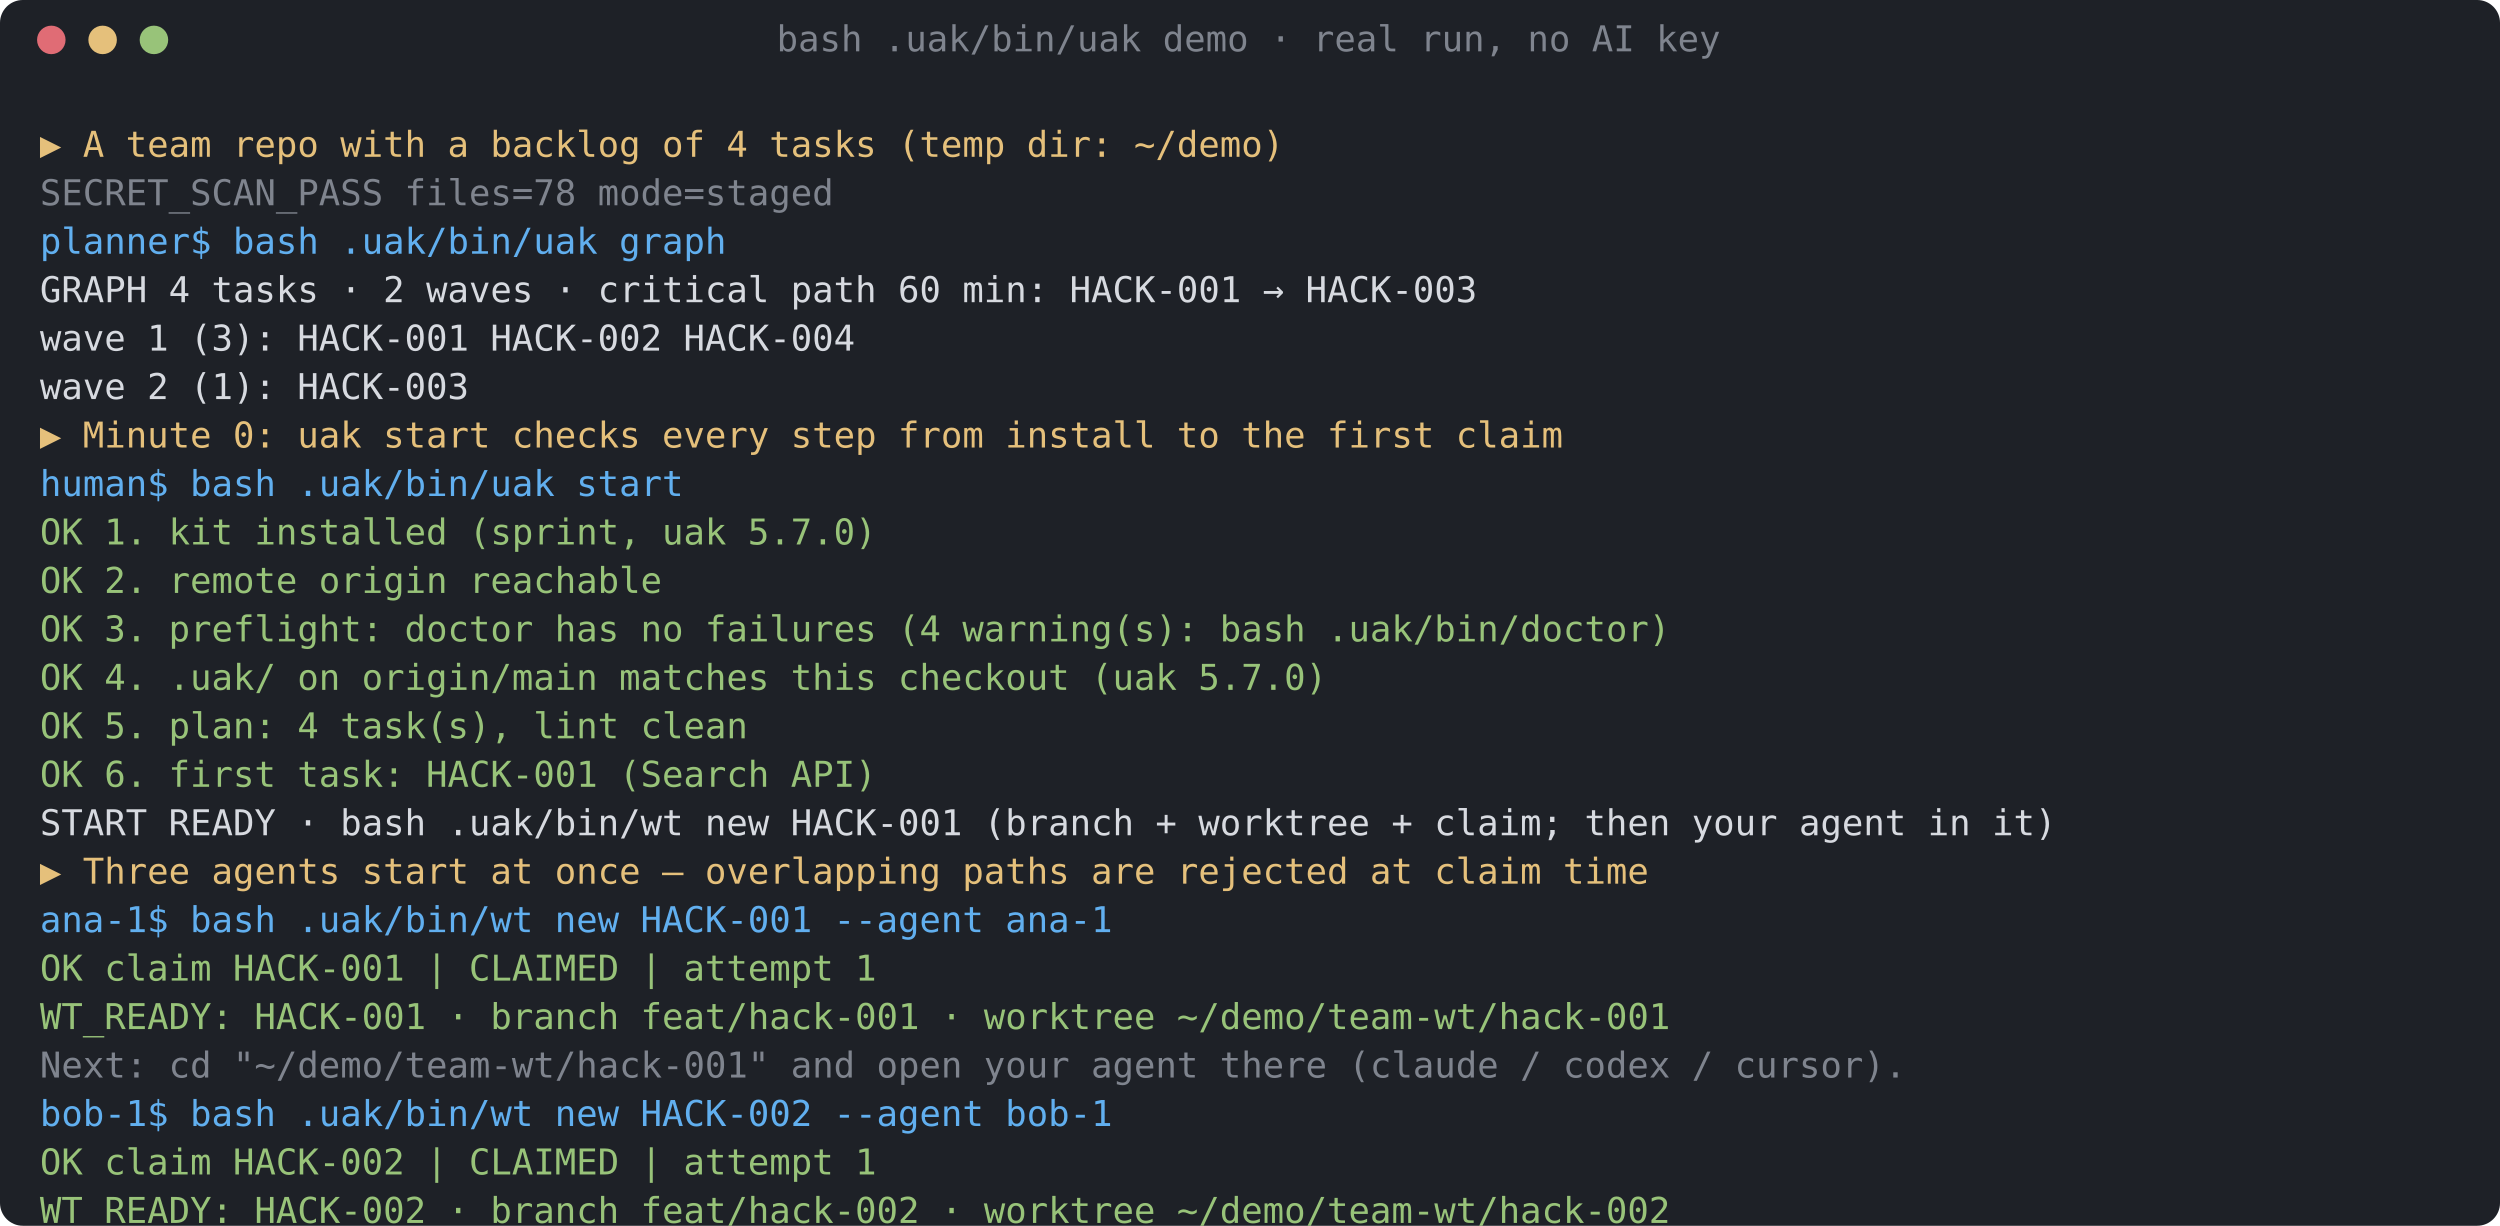
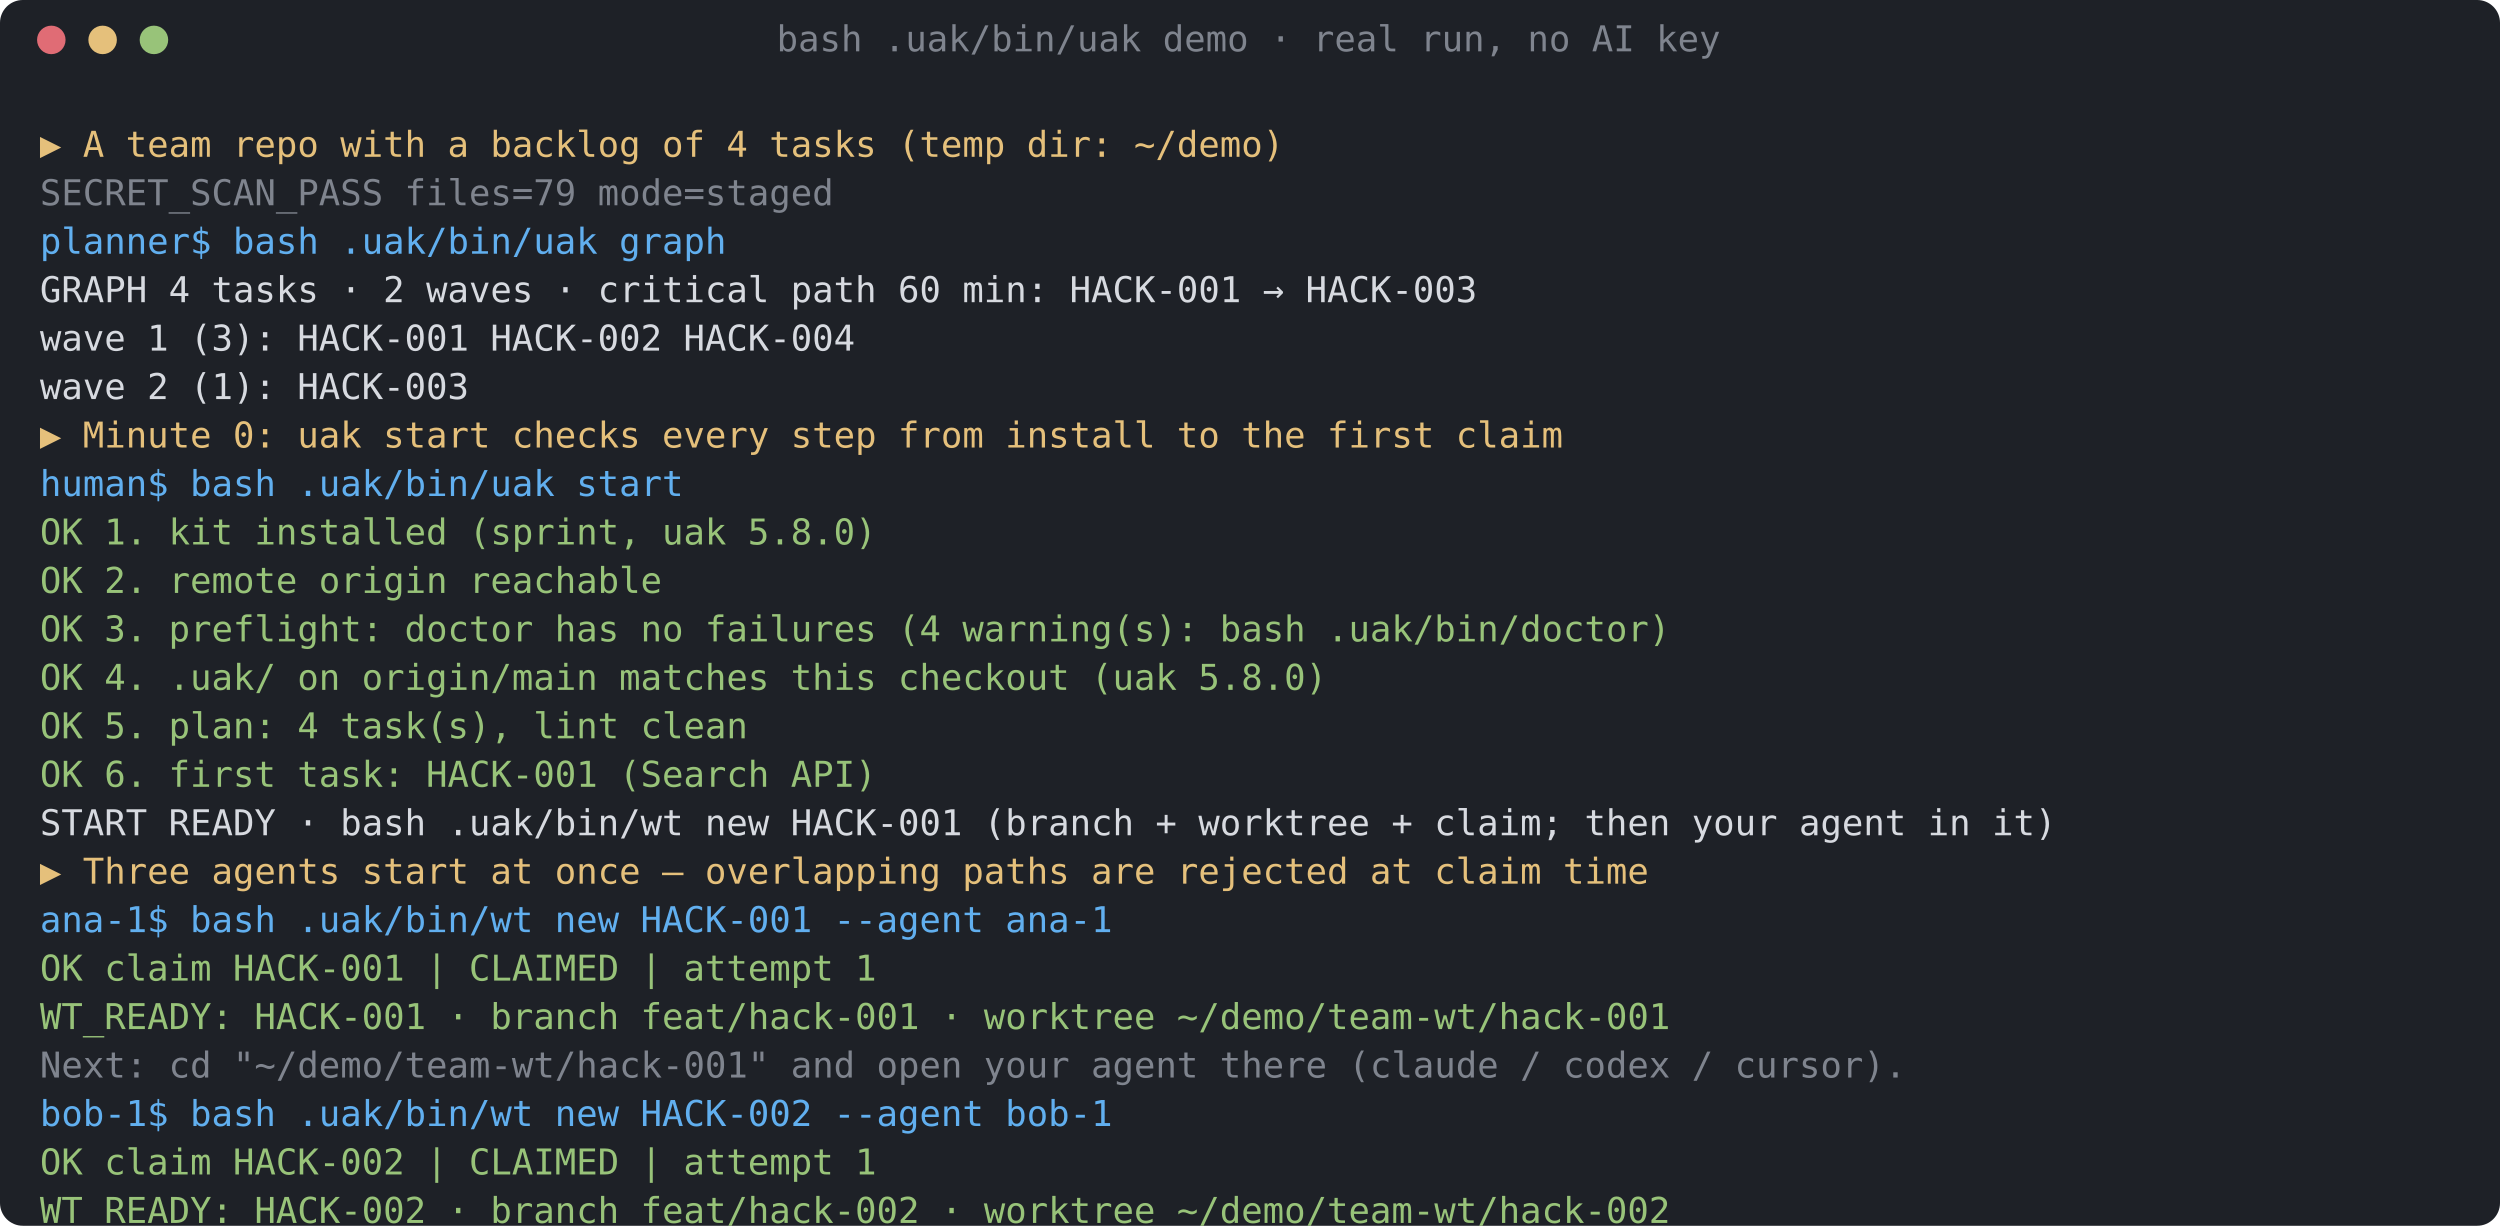
<svg xmlns="http://www.w3.org/2000/svg" width="877" height="430" viewBox="0 0 877 430" role="img" aria-label="uak demo: three agents claim, collide, loop, review and merge">
-   <style>text{font:12.5px ui-monospace,SFMono-Regular,Menlo,Consolas,monospace;white-space:pre}@keyframes l0{0%,1.711%{opacity:0}1.749%,100%{opacity:1}}.l0{animation:l0 26.30s infinite}@keyframes l1{0%,5.894%{opacity:0}5.932%,100%{opacity:1}}.l1{animation:l1 26.30s infinite}@keyframes l2{0%,6.461%{opacity:0}6.499%,100%{opacity:1}}.l2{animation:l2 26.30s infinite}@keyframes l3{0%,6.689%{opacity:0}6.727%,100%{opacity:1}}.l3{animation:l3 26.30s infinite}@keyframes l4{0%,6.917%{opacity:0}6.955%,100%{opacity:1}}.l4{animation:l4 26.30s infinite}@keyframes l5{0%,7.145%{opacity:0}7.183%,100%{opacity:1}}.l5{animation:l5 26.30s infinite}@keyframes l6{0%,7.373%{opacity:0}7.411%,100%{opacity:1}}.l6{animation:l6 26.30s infinite}@keyframes l7{0%,11.183%{opacity:0}11.221%,100%{opacity:1}}.l7{animation:l7 26.30s infinite}@keyframes l8{0%,15.366%{opacity:0}15.404%,100%{opacity:1}}.l8{animation:l8 26.30s infinite}@keyframes l9{0%,15.594%{opacity:0}15.632%,100%{opacity:1}}.l9{animation:l9 26.30s infinite}@keyframes l10{0%,15.822%{opacity:0}15.860%,100%{opacity:1}}.l10{animation:l10 26.30s infinite}@keyframes l11{0%,16.050%{opacity:0}16.088%,100%{opacity:1}}.l11{animation:l11 26.30s infinite}@keyframes l12{0%,16.279%{opacity:0}16.317%,100%{opacity:1}}.l12{animation:l12 26.30s infinite}@keyframes l13{0%,16.507%{opacity:0}16.545%,100%{opacity:1}}.l13{animation:l13 26.30s infinite}@keyframes l14{0%,16.735%{opacity:0}16.773%,100%{opacity:1}}.l14{animation:l14 26.30s infinite}@keyframes l15{0%,16.963%{opacity:0}17.001%,100%{opacity:1}}.l15{animation:l15 26.30s infinite}@keyframes l16{0%,20.775%{opacity:0}20.813%,100%{opacity:1}}.l16{animation:l16 26.30s infinite}@keyframes l17{0%,24.934%{opacity:0}24.972%,100%{opacity:1}}.l17{animation:l17 26.30s infinite}@keyframes l18{0%,25.163%{opacity:0}25.201%,100%{opacity:1}}.l18{animation:l18 26.30s infinite}@keyframes l19{0%,25.391%{opacity:0}25.429%,100%{opacity:1}}.l19{animation:l19 26.30s infinite}@keyframes l20{0%,25.619%{opacity:0}25.657%,100%{opacity:1}}.l20{animation:l20 26.30s infinite}@keyframes l21{0%,29.802%{opacity:0}29.840%,100%{opacity:1}}.l21{animation:l21 26.30s infinite}@keyframes l22{0%,30.030%{opacity:0}30.068%,100%{opacity:1}}.l22{animation:l22 26.30s infinite}@keyframes l23{0%,30.258%{opacity:0}30.296%,100%{opacity:1}}.l23{animation:l23 26.30s infinite}@keyframes l24{0%,30.486%{opacity:0}30.524%,100%{opacity:1}}.l24{animation:l24 26.30s infinite}@keyframes l25{0%,33.150%{opacity:0}33.188%,100%{opacity:1}}.l25{animation:l25 26.30s infinite}@keyframes l26{0%,33.378%{opacity:0}33.416%,100%{opacity:1}}.l26{animation:l26 26.30s infinite}@keyframes l27{0%,33.606%{opacity:0}33.644%,100%{opacity:1}}.l27{animation:l27 26.30s infinite}@keyframes l28{0%,36.401%{opacity:0}36.439%,100%{opacity:1}}.l28{animation:l28 26.30s infinite}@keyframes l29{0%,36.629%{opacity:0}36.667%,100%{opacity:1}}.l29{animation:l29 26.30s infinite}@keyframes l30{0%,36.857%{opacity:0}36.895%,100%{opacity:1}}.l30{animation:l30 26.30s infinite}@keyframes l31{0%,37.085%{opacity:0}37.124%,100%{opacity:1}}.l31{animation:l31 26.30s infinite}@keyframes l32{0%,37.314%{opacity:0}37.352%,100%{opacity:1}}.l32{animation:l32 26.30s infinite}@keyframes l33{0%,37.661%{opacity:0}37.699%,100%{opacity:1}}.l33{animation:l33 26.30s infinite}@keyframes l34{0%,37.889%{opacity:0}37.928%,100%{opacity:1}}.l34{animation:l34 26.30s infinite}@keyframes l35{0%,38.118%{opacity:0}38.156%,100%{opacity:1}}.l35{animation:l35 26.30s infinite}@keyframes l36{0%,38.346%{opacity:0}38.384%,100%{opacity:1}}.l36{animation:l36 26.30s infinite}@keyframes l37{0%,38.574%{opacity:0}38.612%,100%{opacity:1}}.l37{animation:l37 26.30s infinite}@keyframes l38{0%,38.802%{opacity:0}38.840%,100%{opacity:1}}.l38{animation:l38 26.30s infinite}@keyframes l39{0%,42.625%{opacity:0}42.663%,100%{opacity:1}}.l39{animation:l39 26.30s infinite}@keyframes l40{0%,46.808%{opacity:0}46.846%,100%{opacity:1}}.l40{animation:l40 26.30s infinite}@keyframes l41{0%,47.036%{opacity:0}47.074%,100%{opacity:1}}.l41{animation:l41 26.30s infinite}@keyframes l42{0%,47.264%{opacity:0}47.302%,100%{opacity:1}}.l42{animation:l42 26.30s infinite}@keyframes l43{0%,47.492%{opacity:0}47.530%,100%{opacity:1}}.l43{animation:l43 26.30s infinite}@keyframes l44{0%,47.721%{opacity:0}47.759%,100%{opacity:1}}.l44{animation:l44 26.30s infinite}@keyframes l45{0%,51.865%{opacity:0}51.903%,100%{opacity:1}}.l45{animation:l45 26.30s infinite}@keyframes l46{0%,55.124%{opacity:0}55.162%,100%{opacity:1}}.l46{animation:l46 26.30s infinite}@keyframes l47{0%,55.353%{opacity:0}55.391%,100%{opacity:1}}.l47{animation:l47 26.30s infinite}@keyframes l48{0%,55.581%{opacity:0}55.619%,100%{opacity:1}}.l48{animation:l48 26.30s infinite}@keyframes l49{0%,59.392%{opacity:0}59.430%,100%{opacity:1}}.l49{animation:l49 26.30s infinite}@keyframes l50{0%,61.577%{opacity:0}61.615%,100%{opacity:1}}.l50{animation:l50 26.30s infinite}@keyframes l51{0%,61.805%{opacity:0}61.843%,100%{opacity:1}}.l51{animation:l51 26.30s infinite}@keyframes l52{0%,65.988%{opacity:0}66.026%,100%{opacity:1}}.l52{animation:l52 26.30s infinite}@keyframes l53{0%,66.216%{opacity:0}66.254%,100%{opacity:1}}.l53{animation:l53 26.30s infinite}@keyframes l54{0%,70.027%{opacity:0}70.065%,100%{opacity:1}}.l54{animation:l54 26.30s infinite}@keyframes l55{0%,72.661%{opacity:0}72.699%,100%{opacity:1}}.l55{animation:l55 26.30s infinite}@keyframes l56{0%,72.890%{opacity:0}72.928%,100%{opacity:1}}.l56{animation:l56 26.30s infinite}@keyframes l57{0%,73.118%{opacity:0}73.156%,100%{opacity:1}}.l57{animation:l57 26.30s infinite}@keyframes l58{0%,77.300%{opacity:0}77.338%,100%{opacity:1}}.l58{animation:l58 26.30s infinite}@keyframes l59{0%,77.529%{opacity:0}77.567%,100%{opacity:1}}.l59{animation:l59 26.30s infinite}@keyframes l60{0%,77.757%{opacity:0}77.795%,100%{opacity:1}}.l60{animation:l60 26.30s infinite}@keyframes l61{0%,77.985%{opacity:0}78.023%,100%{opacity:1}}.l61{animation:l61 26.30s infinite}@keyframes l62{0%,81.797%{opacity:0}81.835%,100%{opacity:1}}.l62{animation:l62 26.30s infinite}@keyframes l63{0%,82.227%{opacity:0}82.265%,100%{opacity:1}}.l63{animation:l63 26.30s infinite}@keyframes l64{0%,82.455%{opacity:0}82.493%,100%{opacity:1}}.l64{animation:l64 26.30s infinite}@keyframes l65{0%,82.683%{opacity:0}82.721%,100%{opacity:1}}.l65{animation:l65 26.30s infinite}@keyframes l66{0%,82.911%{opacity:0}82.949%,100%{opacity:1}}.l66{animation:l66 26.30s infinite}@keyframes l67{0%,83.139%{opacity:0}83.177%,100%{opacity:1}}.l67{animation:l67 26.30s infinite}@keyframes l68{0%,83.367%{opacity:0}83.405%,100%{opacity:1}}.l68{animation:l68 26.30s infinite}@keyframes l69{0%,83.611%{opacity:0}83.649%,100%{opacity:1}}.l69{animation:l69 26.30s infinite}@keyframes l70{0%,83.839%{opacity:0}83.877%,100%{opacity:1}}.l70{animation:l70 26.30s infinite}@keyframes l71{0%,84.068%{opacity:0}84.106%,100%{opacity:1}}.l71{animation:l71 26.30s infinite}@keyframes l72{0%,84.296%{opacity:0}84.334%,100%{opacity:1}}.l72{animation:l72 26.30s infinite}@keyframes l73{0%,84.524%{opacity:0}84.562%,100%{opacity:1}}.l73{animation:l73 26.30s infinite}@keyframes l74{0%,84.752%{opacity:0}84.790%,100%{opacity:1}}.l74{animation:l74 26.30s infinite}@keyframes scroll{0%{transform:translateY(0)}30.068%{transform:translateY(-17px)}30.296%{transform:translateY(-34px)}30.524%{transform:translateY(-51px)}33.188%{transform:translateY(-68px)}33.416%{transform:translateY(-85px)}33.644%{transform:translateY(-102px)}36.439%{transform:translateY(-119px)}36.667%{transform:translateY(-136px)}36.895%{transform:translateY(-153px)}37.124%{transform:translateY(-170px)}37.352%{transform:translateY(-187px)}37.699%{transform:translateY(-204px)}37.928%{transform:translateY(-221px)}38.156%{transform:translateY(-238px)}38.384%{transform:translateY(-255px)}38.612%{transform:translateY(-272px)}38.840%{transform:translateY(-289px)}42.663%{transform:translateY(-306px)}46.846%{transform:translateY(-323px)}47.074%{transform:translateY(-340px)}47.302%{transform:translateY(-357px)}47.530%{transform:translateY(-374px)}47.759%{transform:translateY(-391px)}51.903%{transform:translateY(-408px)}55.162%{transform:translateY(-425px)}55.391%{transform:translateY(-442px)}55.619%{transform:translateY(-459px)}59.430%{transform:translateY(-476px)}61.615%{transform:translateY(-493px)}61.843%{transform:translateY(-510px)}66.026%{transform:translateY(-527px)}66.254%{transform:translateY(-544px)}70.065%{transform:translateY(-561px)}72.699%{transform:translateY(-578px)}72.928%{transform:translateY(-595px)}73.156%{transform:translateY(-612px)}77.338%{transform:translateY(-629px)}77.567%{transform:translateY(-646px)}77.795%{transform:translateY(-663px)}78.023%{transform:translateY(-680px)}81.835%{transform:translateY(-697px)}82.265%{transform:translateY(-714px)}82.493%{transform:translateY(-731px)}82.721%{transform:translateY(-748px)}82.949%{transform:translateY(-765px)}83.177%{transform:translateY(-782px)}83.405%{transform:translateY(-799px)}83.649%{transform:translateY(-816px)}83.877%{transform:translateY(-833px)}84.106%{transform:translateY(-850px)}84.334%{transform:translateY(-867px)}84.562%{transform:translateY(-884px)}84.790%{transform:translateY(-901px)}100%{transform:translateY(-901px)}}.scroll{animation:scroll 26.30s steps(1,end) infinite}</style>
+   <style>text{font:12.5px ui-monospace,SFMono-Regular,Menlo,Consolas,monospace;white-space:pre}@keyframes l0{0%,1.703%{opacity:0}1.741%,100%{opacity:1}}.l0{animation:l0 26.42s infinite}@keyframes l1{0%,5.867%{opacity:0}5.905%,100%{opacity:1}}.l1{animation:l1 26.42s infinite}@keyframes l2{0%,6.443%{opacity:0}6.481%,100%{opacity:1}}.l2{animation:l2 26.42s infinite}@keyframes l3{0%,6.671%{opacity:0}6.708%,100%{opacity:1}}.l3{animation:l3 26.42s infinite}@keyframes l4{0%,6.898%{opacity:0}6.936%,100%{opacity:1}}.l4{animation:l4 26.42s infinite}@keyframes l5{0%,7.125%{opacity:0}7.163%,100%{opacity:1}}.l5{animation:l5 26.42s infinite}@keyframes l6{0%,7.352%{opacity:0}7.390%,100%{opacity:1}}.l6{animation:l6 26.42s infinite}@keyframes l7{0%,11.146%{opacity:0}11.184%,100%{opacity:1}}.l7{animation:l7 26.42s infinite}@keyframes l8{0%,15.310%{opacity:0}15.348%,100%{opacity:1}}.l8{animation:l8 26.42s infinite}@keyframes l9{0%,15.537%{opacity:0}15.575%,100%{opacity:1}}.l9{animation:l9 26.42s infinite}@keyframes l10{0%,15.764%{opacity:0}15.802%,100%{opacity:1}}.l10{animation:l10 26.42s infinite}@keyframes l11{0%,15.991%{opacity:0}16.029%,100%{opacity:1}}.l11{animation:l11 26.42s infinite}@keyframes l12{0%,16.218%{opacity:0}16.256%,100%{opacity:1}}.l12{animation:l12 26.42s infinite}@keyframes l13{0%,16.445%{opacity:0}16.483%,100%{opacity:1}}.l13{animation:l13 26.42s infinite}@keyframes l14{0%,16.672%{opacity:0}16.710%,100%{opacity:1}}.l14{animation:l14 26.42s infinite}@keyframes l15{0%,16.900%{opacity:0}16.937%,100%{opacity:1}}.l15{animation:l15 26.42s infinite}@keyframes l16{0%,20.693%{opacity:0}20.731%,100%{opacity:1}}.l16{animation:l16 26.42s infinite}@keyframes l17{0%,24.857%{opacity:0}24.895%,100%{opacity:1}}.l17{animation:l17 26.42s infinite}@keyframes l18{0%,25.084%{opacity:0}25.122%,100%{opacity:1}}.l18{animation:l18 26.42s infinite}@keyframes l19{0%,25.311%{opacity:0}25.349%,100%{opacity:1}}.l19{animation:l19 26.42s infinite}@keyframes l20{0%,25.538%{opacity:0}25.576%,100%{opacity:1}}.l20{animation:l20 26.42s infinite}@keyframes l21{0%,29.702%{opacity:0}29.740%,100%{opacity:1}}.l21{animation:l21 26.42s infinite}@keyframes l22{0%,29.929%{opacity:0}29.967%,100%{opacity:1}}.l22{animation:l22 26.42s infinite}@keyframes l23{0%,30.156%{opacity:0}30.194%,100%{opacity:1}}.l23{animation:l23 26.42s infinite}@keyframes l24{0%,30.384%{opacity:0}30.421%,100%{opacity:1}}.l24{animation:l24 26.42s infinite}@keyframes l25{0%,33.095%{opacity:0}33.133%,100%{opacity:1}}.l25{animation:l25 26.42s infinite}@keyframes l26{0%,33.322%{opacity:0}33.360%,100%{opacity:1}}.l26{animation:l26 26.42s infinite}@keyframes l27{0%,33.549%{opacity:0}33.587%,100%{opacity:1}}.l27{animation:l27 26.42s infinite}@keyframes l28{0%,36.317%{opacity:0}36.355%,100%{opacity:1}}.l28{animation:l28 26.42s infinite}@keyframes l29{0%,36.544%{opacity:0}36.582%,100%{opacity:1}}.l29{animation:l29 26.42s infinite}@keyframes l30{0%,36.772%{opacity:0}36.809%,100%{opacity:1}}.l30{animation:l30 26.42s infinite}@keyframes l31{0%,36.999%{opacity:0}37.037%,100%{opacity:1}}.l31{animation:l31 26.42s infinite}@keyframes l32{0%,37.226%{opacity:0}37.264%,100%{opacity:1}}.l32{animation:l32 26.42s infinite}@keyframes l33{0%,37.561%{opacity:0}37.599%,100%{opacity:1}}.l33{animation:l33 26.42s infinite}@keyframes l34{0%,37.789%{opacity:0}37.826%,100%{opacity:1}}.l34{animation:l34 26.42s infinite}@keyframes l35{0%,38.016%{opacity:0}38.054%,100%{opacity:1}}.l35{animation:l35 26.42s infinite}@keyframes l36{0%,38.243%{opacity:0}38.281%,100%{opacity:1}}.l36{animation:l36 26.42s infinite}@keyframes l37{0%,38.470%{opacity:0}38.508%,100%{opacity:1}}.l37{animation:l37 26.42s infinite}@keyframes l38{0%,38.697%{opacity:0}38.735%,100%{opacity:1}}.l38{animation:l38 26.42s infinite}@keyframes l39{0%,42.504%{opacity:0}42.542%,100%{opacity:1}}.l39{animation:l39 26.42s infinite}@keyframes l40{0%,46.668%{opacity:0}46.706%,100%{opacity:1}}.l40{animation:l40 26.42s infinite}@keyframes l41{0%,46.895%{opacity:0}46.933%,100%{opacity:1}}.l41{animation:l41 26.42s infinite}@keyframes l42{0%,47.122%{opacity:0}47.160%,100%{opacity:1}}.l42{animation:l42 26.42s infinite}@keyframes l43{0%,47.350%{opacity:0}47.387%,100%{opacity:1}}.l43{animation:l43 26.42s infinite}@keyframes l44{0%,47.577%{opacity:0}47.615%,100%{opacity:1}}.l44{animation:l44 26.42s infinite}@keyframes l45{0%,51.719%{opacity:0}51.757%,100%{opacity:1}}.l45{animation:l45 26.42s infinite}@keyframes l46{0%,55.016%{opacity:0}55.053%,100%{opacity:1}}.l46{animation:l46 26.42s infinite}@keyframes l47{0%,55.243%{opacity:0}55.281%,100%{opacity:1}}.l47{animation:l47 26.42s infinite}@keyframes l48{0%,55.470%{opacity:0}55.508%,100%{opacity:1}}.l48{animation:l48 26.42s infinite}@keyframes l49{0%,59.264%{opacity:0}59.302%,100%{opacity:1}}.l49{animation:l49 26.42s infinite}@keyframes l50{0%,61.609%{opacity:0}61.646%,100%{opacity:1}}.l50{animation:l50 26.42s infinite}@keyframes l51{0%,61.836%{opacity:0}61.874%,100%{opacity:1}}.l51{animation:l51 26.42s infinite}@keyframes l52{0%,66.000%{opacity:0}66.038%,100%{opacity:1}}.l52{animation:l52 26.42s infinite}@keyframes l53{0%,66.227%{opacity:0}66.265%,100%{opacity:1}}.l53{animation:l53 26.42s infinite}@keyframes l54{0%,70.019%{opacity:0}70.057%,100%{opacity:1}}.l54{animation:l54 26.42s infinite}@keyframes l55{0%,72.803%{opacity:0}72.841%,100%{opacity:1}}.l55{animation:l55 26.42s infinite}@keyframes l56{0%,73.030%{opacity:0}73.068%,100%{opacity:1}}.l56{animation:l56 26.42s infinite}@keyframes l57{0%,73.257%{opacity:0}73.295%,100%{opacity:1}}.l57{animation:l57 26.42s infinite}@keyframes l58{0%,77.421%{opacity:0}77.459%,100%{opacity:1}}.l58{animation:l58 26.42s infinite}@keyframes l59{0%,77.648%{opacity:0}77.686%,100%{opacity:1}}.l59{animation:l59 26.42s infinite}@keyframes l60{0%,77.875%{opacity:0}77.913%,100%{opacity:1}}.l60{animation:l60 26.42s infinite}@keyframes l61{0%,78.103%{opacity:0}78.140%,100%{opacity:1}}.l61{animation:l61 26.42s infinite}@keyframes l62{0%,81.896%{opacity:0}81.934%,100%{opacity:1}}.l62{animation:l62 26.42s infinite}@keyframes l63{0%,82.311%{opacity:0}82.349%,100%{opacity:1}}.l63{animation:l63 26.42s infinite}@keyframes l64{0%,82.538%{opacity:0}82.576%,100%{opacity:1}}.l64{animation:l64 26.42s infinite}@keyframes l65{0%,82.765%{opacity:0}82.803%,100%{opacity:1}}.l65{animation:l65 26.42s infinite}@keyframes l66{0%,82.992%{opacity:0}83.030%,100%{opacity:1}}.l66{animation:l66 26.42s infinite}@keyframes l67{0%,83.219%{opacity:0}83.257%,100%{opacity:1}}.l67{animation:l67 26.42s infinite}@keyframes l68{0%,83.447%{opacity:0}83.484%,100%{opacity:1}}.l68{animation:l68 26.42s infinite}@keyframes l69{0%,83.685%{opacity:0}83.722%,100%{opacity:1}}.l69{animation:l69 26.42s infinite}@keyframes l70{0%,83.912%{opacity:0}83.950%,100%{opacity:1}}.l70{animation:l70 26.42s infinite}@keyframes l71{0%,84.139%{opacity:0}84.177%,100%{opacity:1}}.l71{animation:l71 26.42s infinite}@keyframes l72{0%,84.366%{opacity:0}84.404%,100%{opacity:1}}.l72{animation:l72 26.42s infinite}@keyframes l73{0%,84.593%{opacity:0}84.631%,100%{opacity:1}}.l73{animation:l73 26.42s infinite}@keyframes l74{0%,84.820%{opacity:0}84.858%,100%{opacity:1}}.l74{animation:l74 26.42s infinite}@keyframes scroll{0%{transform:translateY(0)}29.967%{transform:translateY(-17px)}30.194%{transform:translateY(-34px)}30.421%{transform:translateY(-51px)}33.133%{transform:translateY(-68px)}33.360%{transform:translateY(-85px)}33.587%{transform:translateY(-102px)}36.355%{transform:translateY(-119px)}36.582%{transform:translateY(-136px)}36.809%{transform:translateY(-153px)}37.037%{transform:translateY(-170px)}37.264%{transform:translateY(-187px)}37.599%{transform:translateY(-204px)}37.826%{transform:translateY(-221px)}38.054%{transform:translateY(-238px)}38.281%{transform:translateY(-255px)}38.508%{transform:translateY(-272px)}38.735%{transform:translateY(-289px)}42.542%{transform:translateY(-306px)}46.706%{transform:translateY(-323px)}46.933%{transform:translateY(-340px)}47.160%{transform:translateY(-357px)}47.387%{transform:translateY(-374px)}47.615%{transform:translateY(-391px)}51.757%{transform:translateY(-408px)}55.053%{transform:translateY(-425px)}55.281%{transform:translateY(-442px)}55.508%{transform:translateY(-459px)}59.302%{transform:translateY(-476px)}61.646%{transform:translateY(-493px)}61.874%{transform:translateY(-510px)}66.038%{transform:translateY(-527px)}66.265%{transform:translateY(-544px)}70.057%{transform:translateY(-561px)}72.841%{transform:translateY(-578px)}73.068%{transform:translateY(-595px)}73.295%{transform:translateY(-612px)}77.459%{transform:translateY(-629px)}77.686%{transform:translateY(-646px)}77.913%{transform:translateY(-663px)}78.140%{transform:translateY(-680px)}81.934%{transform:translateY(-697px)}82.349%{transform:translateY(-714px)}82.576%{transform:translateY(-731px)}82.803%{transform:translateY(-748px)}83.030%{transform:translateY(-765px)}83.257%{transform:translateY(-782px)}83.484%{transform:translateY(-799px)}83.722%{transform:translateY(-816px)}83.950%{transform:translateY(-833px)}84.177%{transform:translateY(-850px)}84.404%{transform:translateY(-867px)}84.631%{transform:translateY(-884px)}84.858%{transform:translateY(-901px)}100%{transform:translateY(-901px)}}.scroll{animation:scroll 26.42s steps(1,end) infinite}</style>
  <rect width="100%" height="100%" rx="8" fill="#1e2127" />
  <circle cx="18" cy="14" r="5" fill="#e06c75" />
  <circle cx="36" cy="14" r="5" fill="#e5c07b" />
  <circle cx="54" cy="14" r="5" fill="#98c379" />
  <text x="438" y="18" fill="#7f848e" text-anchor="middle">bash .uak/bin/uak demo · real run, no AI key</text>
  <clipPath id="c">
    <rect x="0" y="28" width="877" height="402" />
  </clipPath>
  <g clip-path="url(#c)">
    <g class="scroll">
      <text class="l0" x="14" y="55" fill="#e5c07b">▶ A team repo with a backlog of 4 tasks (temp dir: ~/demo)</text>
-       <text class="l1" x="14" y="72" fill="#7f848e">SECRET_SCAN_PASS files=78 mode=staged</text>
+       <text class="l1" x="14" y="72" fill="#7f848e">SECRET_SCAN_PASS files=79 mode=staged</text>
      <text class="l2" x="14" y="89" fill="#61afef">  planner$ bash .uak/bin/uak graph</text>
      <text class="l3" x="14" y="106" fill="#d7dae0">    GRAPH 4 tasks · 2 waves · critical path 60 min: HACK-001 → HACK-003</text>
      <text class="l4" x="14" y="123" fill="#d7dae0">    wave 1 (3): HACK-001 HACK-002 HACK-004</text>
      <text class="l5" x="14" y="140" fill="#d7dae0">    wave 2 (1): HACK-003</text>
      <text class="l6" x="14" y="157" fill="#e5c07b">▶ Minute 0: uak start checks every step from install to the first claim</text>
      <text class="l7" x="14" y="174" fill="#61afef">  human$ bash .uak/bin/uak start</text>
-       <text class="l8" x="14" y="191" fill="#98c379">    OK    1. kit installed (sprint, uak 5.7.0)</text>
+       <text class="l8" x="14" y="191" fill="#98c379">    OK    1. kit installed (sprint, uak 5.8.0)</text>
      <text class="l9" x="14" y="208" fill="#98c379">    OK    2. remote origin reachable</text>
      <text class="l10" x="14" y="225" fill="#98c379">    OK    3. preflight: doctor has no failures (4 warning(s): bash .uak/bin/doctor)</text>
-       <text class="l11" x="14" y="242" fill="#98c379">    OK    4. .uak/ on origin/main matches this checkout (uak 5.7.0)</text>
+       <text class="l11" x="14" y="242" fill="#98c379">    OK    4. .uak/ on origin/main matches this checkout (uak 5.8.0)</text>
      <text class="l12" x="14" y="259" fill="#98c379">    OK    5. plan: 4 task(s), lint clean</text>
      <text class="l13" x="14" y="276" fill="#98c379">    OK    6. first task: HACK-001 (Search API)</text>
      <text class="l14" x="14" y="293" fill="#d7dae0">    START READY · bash .uak/bin/wt new HACK-001   (branch + worktree + claim; then your agent in it)</text>
      <text class="l15" x="14" y="310" fill="#e5c07b">▶ Three agents start at once — overlapping paths are rejected at claim time</text>
      <text class="l16" x="14" y="327" fill="#61afef">  ana-1$ bash .uak/bin/wt new HACK-001 --agent ana-1</text>
      <text class="l17" x="14" y="344" fill="#98c379">    OK claim HACK-001 | CLAIMED | attempt 1</text>
      <text class="l18" x="14" y="361" fill="#98c379">    WT_READY: HACK-001 · branch feat/hack-001 · worktree ~/demo/team-wt/hack-001</text>
      <text class="l19" x="14" y="378" fill="#7f848e">    Next: cd "~/demo/team-wt/hack-001" and open your agent there (claude / codex / cursor).</text>
      <text class="l20" x="14" y="395" fill="#61afef">  bob-1$ bash .uak/bin/wt new HACK-002 --agent bob-1</text>
      <text class="l21" x="14" y="412" fill="#98c379">    OK claim HACK-002 | CLAIMED | attempt 1</text>
      <text class="l22" x="14" y="429" fill="#98c379">    WT_READY: HACK-002 · branch feat/hack-002 · worktree ~/demo/team-wt/hack-002</text>
      <text class="l23" x="14" y="446" fill="#7f848e">    Next: cd "~/demo/team-wt/hack-002" and open your agent there (claude / codex / cursor).</text>
      <text class="l24" x="14" y="463" fill="#61afef">  cy-1$ bash .uak/bin/wt new HACK-004 --agent cy-1</text>
      <text class="l25" x="14" y="480" fill="#e06c75">    CONFLICT: HACK-004 overlaps HACK-001 (ana-1); pick another task, or wait once: uak wait HACK-001 --for integrated </text>
      <text class="l26" x="14" y="497" fill="#98c379">  ✓ cy-1 cannot take HACK-004: it overlaps ana-1's src/api.sh</text>
      <text class="l27" x="14" y="514" fill="#61afef">  cy-1$ bash .uak/bin/uak next</text>
      <text class="l28" x="14" y="531" fill="#d7dae0">    No eligible candidate (priority, dependencies, claims or authorization).</text>
      <text class="l29" x="14" y="548" fill="#d7dae0">    Why not HACK-004: its Paths overlap HACK-001 of ana-1 (CLAIMED); it opens when that one merges.</text>
      <text class="l30" x="14" y="565" fill="#d7dae0">    Waiting on dependencies: 1 task(s); HACK-003 waits on HACK-001 (CLAIMED).</text>
      <text class="l31" x="14" y="582" fill="#d7dae0">    Idle: improve tests → polish demo → rehearse. Do not poll uak next in a loop; wait for a message or a new task.</text>
      <text class="l32" x="14" y="599" fill="#61afef">  human$ bash .uak/bin/board</text>
-       <text class="l33" x="14" y="616" fill="#d7dae0">    UAK BOARD · main@2bbb441 · 4 tasks · CLAIMED 2 · AVAILABLE 2 · freeze in 5h59m</text>
+       <text class="l33" x="14" y="616" fill="#d7dae0">    UAK BOARD · main@1cc1e09 · 4 tasks · CLAIMED 2 · AVAILABLE 2 · freeze in 5h59m</text>
      <text class="l34" x="14" y="633" fill="#d7dae0">    CLAIMED    HACK-001  ana-1      lease 44m    w1  Search API</text>
      <text class="l35" x="14" y="650" fill="#d7dae0">    CLAIMED    HACK-002  bob-1      lease 44m    w1  Results UI</text>
      <text class="l36" x="14" y="667" fill="#d7dae0">    AVAILABLE  HACK-003  P0         -            w2  Ranking</text>
      <text class="l37" x="14" y="684" fill="#d7dae0">    AVAILABLE  HACK-004  P1         -            w1  API cache</text>
      <text class="l38" x="14" y="701" fill="#e5c07b">▶ ana-1 fixes the failing API with a bounded loop (fake agent: no AI key needed)</text>
      <text class="l39" x="14" y="718" fill="#61afef">  ana-1$ bash .uak/bin/uak loop --verify bash tests/api_test.sh --agent bash ~/demo/fake-agent.sh --max 5 --task HACK-</text>
      <text class="l40" x="14" y="735" fill="#e06c75">    LOOP_FAIL iteration=1 exit=1 · expected 3 results, got: 0 results for pompe</text>
      <text class="l41" x="14" y="752" fill="#e06c75">    LOOP_FAIL iteration=2 exit=1 · expected 3 results, got: 2 results for pompe</text>
      <text class="l42" x="14" y="769" fill="#98c379">    LOOP_PASS iteration=3 · api ok</text>
      <text class="l43" x="14" y="786" fill="#7f848e">    LOOP_SUMMARY 3 iteration(s) · 2 s · changed: 1 file changed, 1 insertion(+), 1 deletion(-) · log ~/demo/team/.git/</text>
      <text class="l44" x="14" y="803" fill="#e5c07b">▶ ana-1 ships: push + PR + evidence → a reviewer is asked by rotation</text>
      <text class="l45" x="14" y="820" fill="#61afef">  ana-1$ bash .uak/bin/uak done HACK-001 --pr https://github.com/example/demo/pull/1 --evidence bash tests/api_test.sh</text>
      <text class="l46" x="14" y="837" fill="#98c379">    OK done HACK-001 | REVIEW | attempt 1</text>
      <text class="l47" x="14" y="854" fill="#7f848e">    Next: bash .uak/bin/uak wait HACK-001 --for approve (one call; returns on approve or reject). Meanwhile: uak next </text>
      <text class="l48" x="14" y="871" fill="#e5c07b">▶ bob-1 (not the author) reviews the exact SHA, then the gated merge queue integrates it</text>
-       <text class="l49" x="14" y="888" fill="#61afef">  bob-1$ bash .uak/bin/uak review HACK-001 --sha 65144b2 --verdict approve</text>
+       <text class="l49" x="14" y="888" fill="#61afef">  bob-1$ bash .uak/bin/uak review HACK-001 --sha 2ec82bb --verdict approve</text>
      <text class="l50" x="14" y="905" fill="#98c379">    OK review HACK-001 | REVIEW | attempt 1</text>
      <text class="l51" x="14" y="922" fill="#61afef">  ana-1$ bash .uak/bin/uak merge HACK-001</text>
-       <text class="l52" x="14" y="939" fill="#98c379">    OK merge HACK-001 | INTEGRATED | 7510a47 | review bob-1 | atomic claims+main</text>
+       <text class="l52" x="14" y="939" fill="#98c379">    OK merge HACK-001 | INTEGRATED | b658fe8 | review bob-1 | atomic claims+main</text>
      <text class="l53" x="14" y="956" fill="#e5c07b">▶ The dependent task unlocks by itself</text>
      <text class="l54" x="14" y="973" fill="#61afef">  cy-1$ bash .uak/bin/uak next</text>
      <text class="l55" x="14" y="990" fill="#d7dae0">    HACK-003 | AVAILABLE | P0</text>
      <text class="l56" x="14" y="1007" fill="#7f848e">    Next: Implement HACK-003 and run: true</text>
      <text class="l57" x="14" y="1024" fill="#61afef">  cy-1$ bash .uak/bin/wt new HACK-003 --agent cy-1</text>
      <text class="l58" x="14" y="1041" fill="#98c379">    OK claim HACK-003 | CLAIMED | attempt 1</text>
      <text class="l59" x="14" y="1058" fill="#98c379">    WT_READY: HACK-003 · branch feat/hack-003 · worktree ~/demo/team-wt/hack-003</text>
      <text class="l60" x="14" y="1075" fill="#7f848e">    Next: cd "~/demo/team-wt/hack-003" and open your agent there (claude / codex / cursor).</text>
      <text class="l61" x="14" y="1092" fill="#e5c07b">▶ What the human sees: one board, one set of numbers</text>
      <text class="l62" x="14" y="1109" fill="#61afef">  human$ bash .uak/bin/board</text>
-       <text class="l63" x="14" y="1126" fill="#d7dae0">    UAK BOARD · main@7510a47 · 4 tasks · CLAIMED 2 · AVAILABLE 1 · INTEGRATED 1 · freeze in 5h59m</text>
+       <text class="l63" x="14" y="1126" fill="#d7dae0">    UAK BOARD · main@b658fe8 · 4 tasks · CLAIMED 2 · AVAILABLE 1 · INTEGRATED 1 · freeze in 5h59m</text>
      <text class="l64" x="14" y="1143" fill="#d7dae0">    CLAIMED    HACK-002  bob-1      lease 44m    w1  Results UI</text>
      <text class="l65" x="14" y="1160" fill="#d7dae0">    CLAIMED    HACK-003  cy-1       lease 44m    w2  Ranking</text>
      <text class="l66" x="14" y="1177" fill="#d7dae0">    AVAILABLE  HACK-004  P1         -            w1  API cache</text>
      <text class="l67" x="14" y="1194" fill="#98c379">    INTEGRATED HACK-001</text>
      <text class="l68" x="14" y="1211" fill="#61afef">  human$ bash .uak/bin/stats</text>
      <text class="l69" x="14" y="1228" fill="#d7dae0">    UAK STATS · claims commits 12</text>
      <text class="l70" x="14" y="1245" fill="#d7dae0">    tasks: CLAIMED 2 · INTEGRATED 1</text>
      <text class="l71" x="14" y="1262" fill="#d7dae0">    messages: 3</text>
      <text class="l72" x="14" y="1279" fill="#d7dae0">    reviews: approve 1 · reject 0</text>
      <text class="l73" x="14" y="1296" fill="#98c379">✓ Done: 3 agents, 1 conflict avoided, 1 bounded loop, 1 independent review, 1 gated merge.</text>
      <text class="l74" x="14" y="1313" fill="#d7dae0">  Use it for real: bash install.sh --mode sprint &lt;your-repo&gt;</text>
    </g>
  </g>
</svg>
